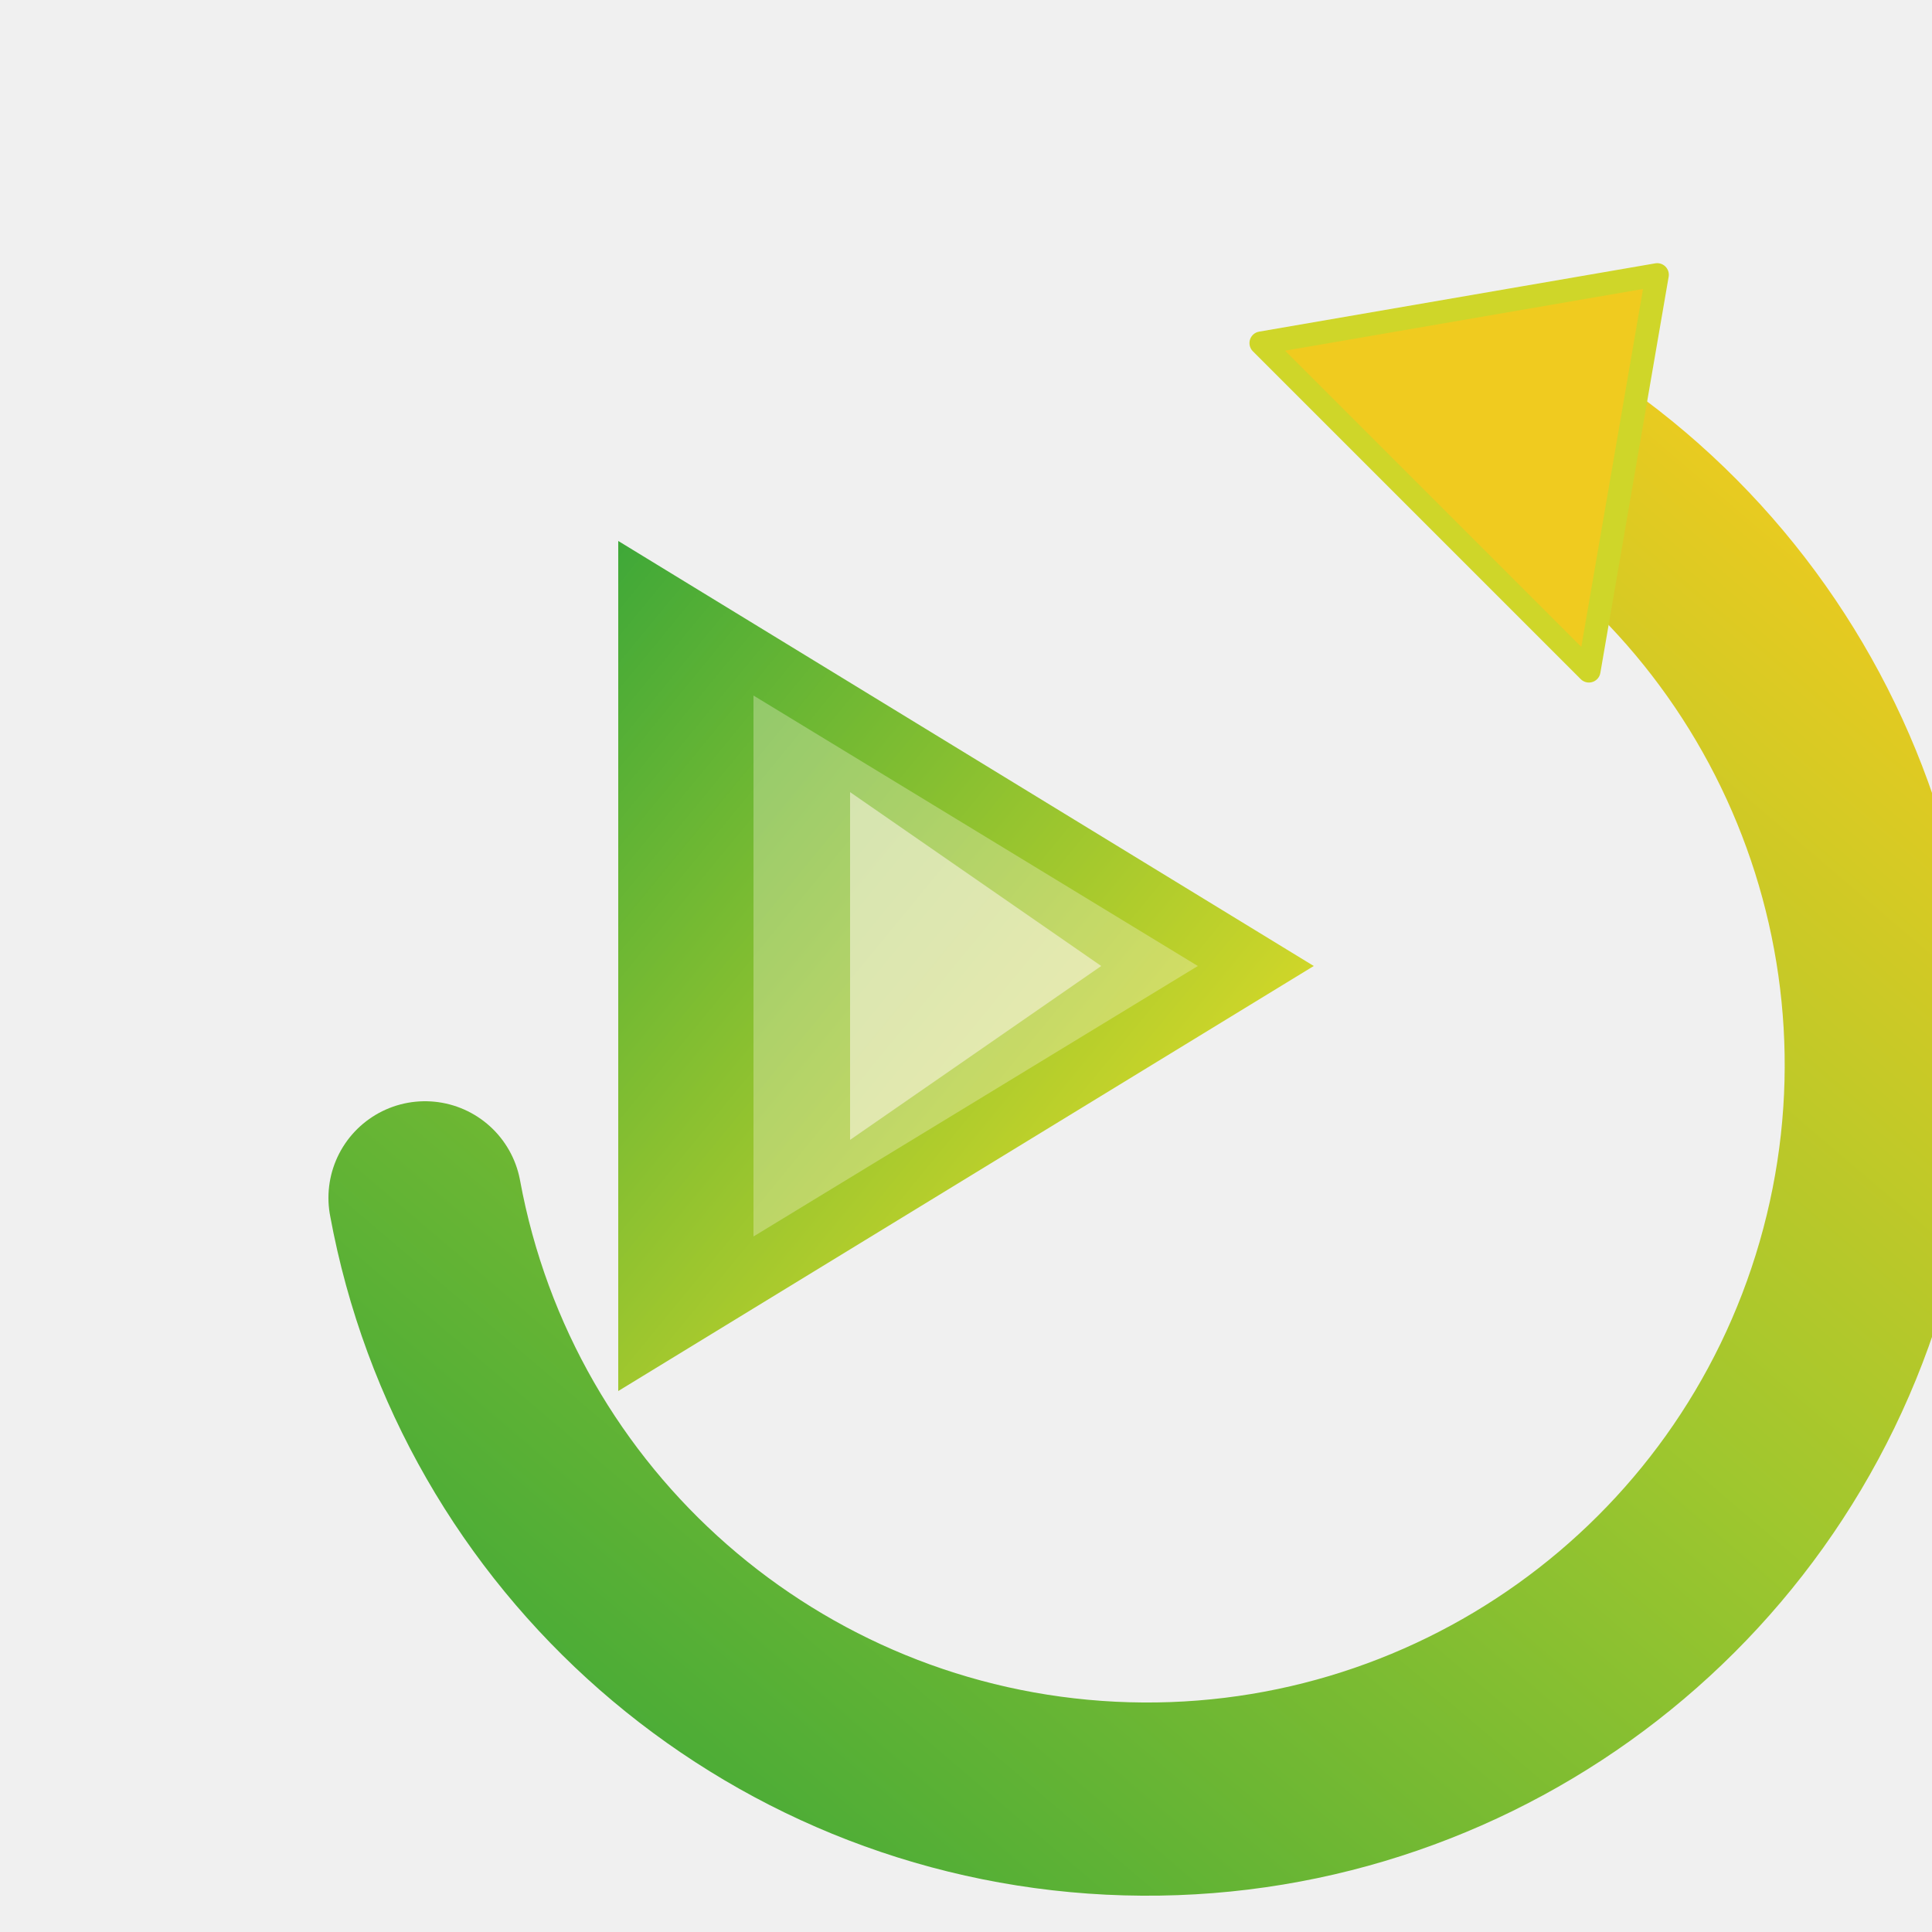
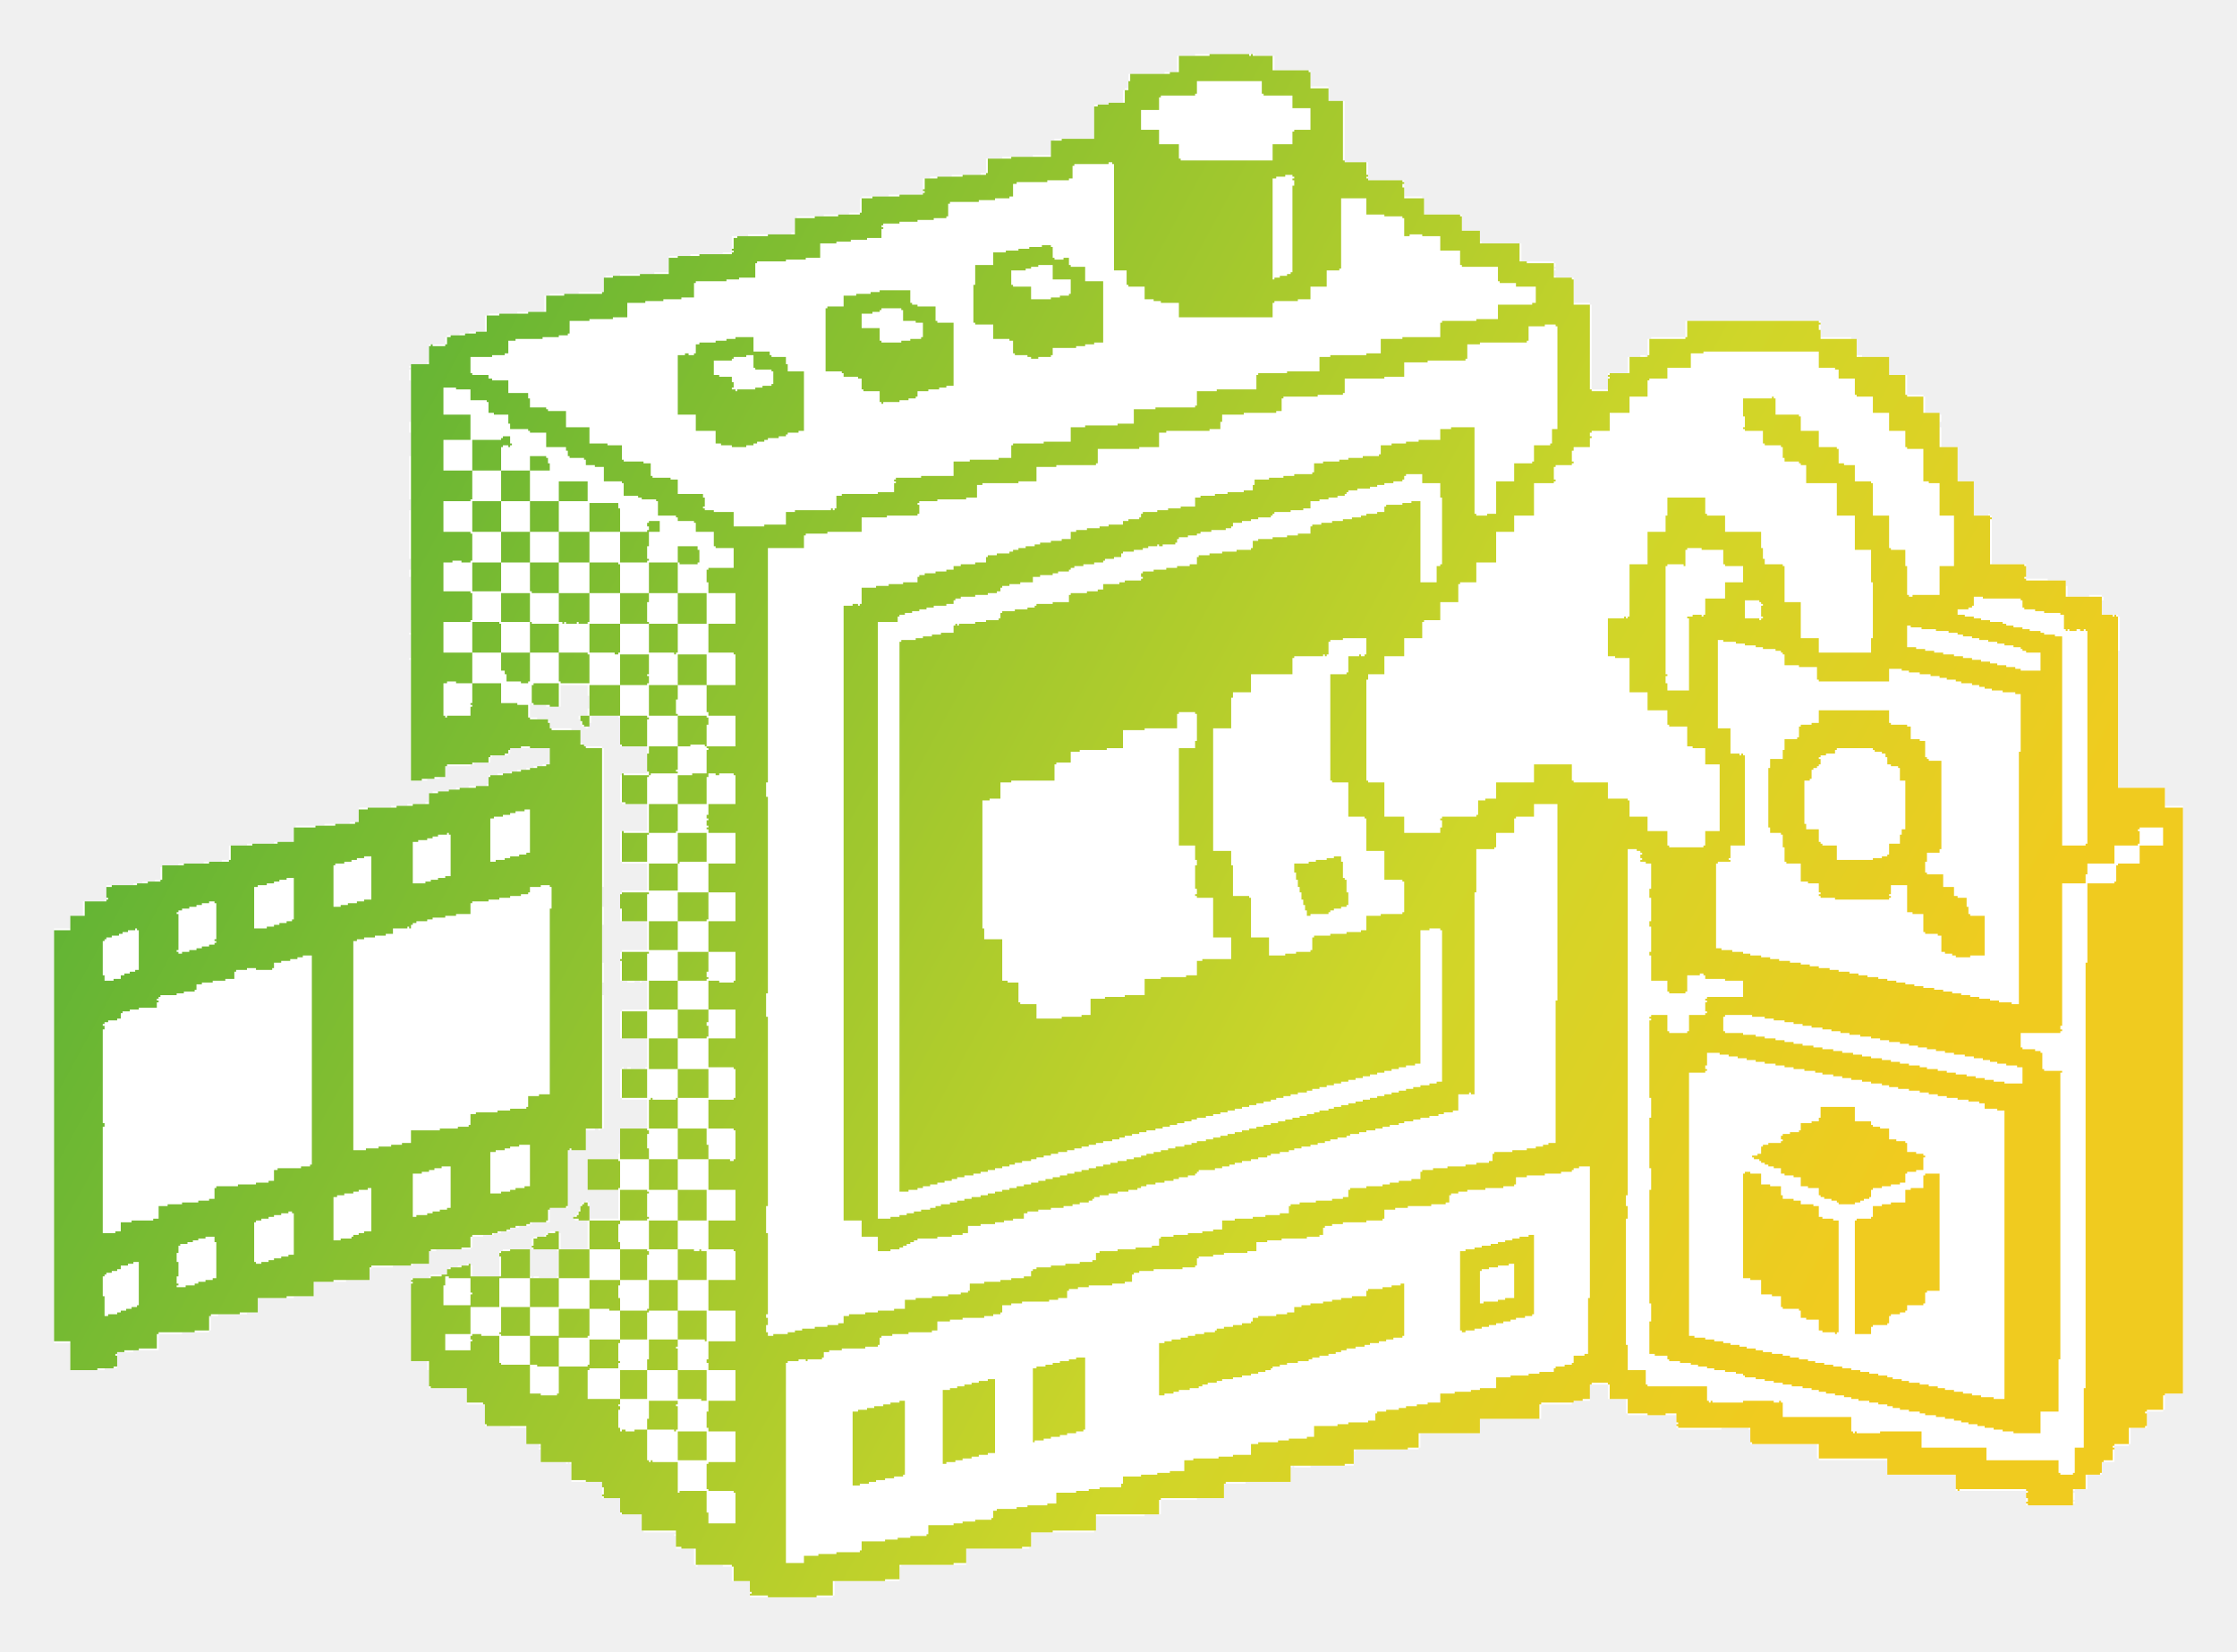
- <svg xmlns="http://www.w3.org/2000/svg" viewBox="0 0 100 100" role="img" aria-label="VideoGen-Agent logo">
+ <svg xmlns="http://www.w3.org/2000/svg" width="1241" height="916" viewBox="-30 -30 1241 916" role="img" aria-labelledby="title">
  <defs>
-     <linearGradient id="vgaTitle" x1="0" y1="0" x2="1" y2="1">
+     <linearGradient id="titleGrad" x1="0" y1="0" x2="1" y2="0.4">
      <stop offset="0%" stop-color="#3FA838" />
      <stop offset="25%" stop-color="#6FB833" />
      <stop offset="50%" stop-color="#9FC72E" />
      <stop offset="75%" stop-color="#CFD629" />
      <stop offset="100%" stop-color="#F0CB1F" />
    </linearGradient>
-     <linearGradient id="vgaLoop" x1="0.05" y1="1" x2="0.95" y2="0">
-       <stop offset="0%" stop-color="#3FA838" />
-       <stop offset="55%" stop-color="#9FC72E" />
-       <stop offset="100%" stop-color="#F0CB1F" />
-     </linearGradient>
  </defs>
-   <path d="M 78 22            A 38 38 0 1 1 22 62" fill="none" stroke="url(#vgaLoop)" stroke-width="10" stroke-linecap="round" />
-   <g transform="translate(78 22) rotate(45)">
-     <polygon points="0,-11 12,6 -12,6" fill="#F0CB1F" stroke="#CFD629" stroke-width="1.2" stroke-linejoin="round" />
-   </g>
-   <polygon points="32,28 32,72 68,50" fill="url(#vgaTitle)" />
-   <polygon points="39,36 39,64 62,50" fill="#f9f4e3" opacity="0.32" />
-   <polygon points="44,41 44,59 57,50" fill="#f9f4e3" opacity="0.58" />
+   <path id="white-interior" fill="#ffffff" fill-rule="evenodd" d="M633 0h33v1h11v8h20v9h10v8h9v34h13v10h20v9h10v1h1v9h21v9h10v6h1v1h22v10h18v1h1v2h-1v1h1v1h-1v3h1v1h10v14h9v1h1v47h9v-9h11v-9h7v-1h3v1h1v-10h2v-1h19v-9h75v9h17v1h3v9h3v1h15v10h10v11h9v1h1v9h8v1h1v4h-1v3h1v11h9v19h9v19h8v-1h1v1h1v27h19v8h12v1h10v3h1v6h12v-1h7v1h1v2h-1v8h9v1h1v19h-1v76h26v10h10v326h-10v9h-1v1h-9v9h-9v9h-1v1h-8v9h-7v7h-8v8h-7v1h-1v1h1v4h-1v1h1v1h-1v1h-26v-8h-39v-9h-38v-8h-38v-1h-1v-8h-37v-8h-1v-1h-15v1h-24v-1h-1v-7h-27v-1h-1v-8h-10v-8h-10v9h-9v1h-1v1h-17v8h-34v8h-33v8h-1v1h-35v1h-1v8h-24v1h-9v-1h-1v1h-1v8h-25v1h-12v8h-15v1h-20v8h-9v1h-27v8h-1v1h-35v8h-1v1h-35v9h-36v1h-1v8h-36v8h-1v1h-46v-9h-10v-8h-5v-1h-14v1h-1v-1h-1v-9h-10v-7h-1v-1h1v-1h-18v-1h-1v-9h-12v-9h-10v-9h-17v-10h-1v-1h-1v1h-1v-1h-14v-7h-1v-1h1v-1h-1v-1h-7v-9h-9v-1h-14v-12h-10v-9h-21v-10h-1v-5h-9v-46h10v-1h1v-1h9v-3h1v-1h5v-1h5v-1h2v1h1v6h15v-14h2v-1h15v15h1v1h1v-1h3v1h10v-1h1v-14h-1v-1h-14v-6h1v-1h6v-1h1v-1h2v-1h5v1h1v9h15v-16h-7v-1h-1v-1h1v-1h1v-1h1v-2h1v-3h1v-1h2v-1h1v1h1v9h16v-16h-17v-17h17v-3h1v-14h15v-16h-14v-1h-1v-16h1v-1h1v1h2v-1h2v1h8v-1h1v-16h-15v-15h1v-1h14v-16h-3v1h-1v-1h-3v1h-4v-1h-4v-16h1v-1h14v-16h-15v-16h1v-1h14v-15h-14v-1h-1v-17h15v-15h-14v-1h-1v-15h1v-1h14v-15h-15v-16h-1v-1h-15v4h-1v2h-1v1h-1v-1h-2v-1h-1v-3h-1v-2h5v-4h1v-7h-1v-6h-15v12h-8v-1h-8v-1h-1v8h4v1h6v1h1v4h12v1h5v7h1v1h1v1h10v1h1v77h-1v11h1v10h-1v21h1v11h-1v7h1v74h-2v1h-1v-1h-2v1h-5v11h-10v32h-10v8h-10v1h-1v1h-6v1h-5v2h-5v1h-4v1h-6v1h-6v6h-1v1h-19v1h-4v7h-9v1h-11v1h-12v1h-1v6h-13v1h-18v8h-11v1h-20v8h-6v1h-16v1h-5v1h1v7h-1v1h-15v1h-13v9h-14v1h-9v9h-7v1h-19v-15h-9v-230h9v-7h7v-8h12v-1h1v-8h15v-1h5v-1h7v-1h3v-7h1v-1h9v-1h14v-1h10v-1h4v-8h10v-1h15v-1h11v-8h1v-1h16v-1h14v-1h5v-8h18v-1h9v-1h10v-1h2v-5h2v-1h9v-1h4v-1h7v-1h10v-1h1v-5h5v-1h7v-1h4v-1h5v-1h4v-1h5v-1h4v-9h-22v3h-1v1h-9v1h-1v3h-9v1h-2v1h-14v6h-3v1h-7v1h-9v-67h-1v-1h1v-13h-1v-1h1v-31h-1v-4h1v-6h-1v-27h1v-6h-1v-24h1v-13h-1v-6h1v-23h-1v-6h1v-1h-1v-1h1v-1h9v-1h1v-10h9v-4h1v-1h7v-1h5v-1h9v-9h2v-1h16v-1h15v-9h3v-1h16v-1h14v-8h1v-1h8v-1h19v-1h8v-9h12v-1h18v-1h5v-9h9v-1h24v-1h2v-8h1v-1h15v-1h14v-1h6v-8h1v-1h15v-1h19v-9h4v-1h12v-1h16v-1h3v-8h9v-1h17v-1h10v-8h2v-1h22v-19h8v-1h8v-7h1v-1h2v-8h20v-1h7v-9h10z" />
+   <path id="cobalt-ink" fill="url(#titleGrad)" fill-rule="evenodd" d="M641 0h22v1h1v-1h1v1h11v8h20v1h1v9h10v7h8v33h1v1h12v7h1v1h-1v1h1v1h19v1h1v1h-1v2h1v6h11v9h20v1h1v8h10v7h22v10h4v1h15v8h10v1h1v14h9v47h1v1h9v-7h1v-1h-1v-1h1v-1h11v-9h10v-1h1v-9h20v-1h1v-9h73v1h1v1h-1v3h1v5h20v10h18v10h9v11h1v1h9v9h9v19h10v19h9v19h9v1h1v1h-1v25h19v1h1v6h-1v1h1v1h22v9h20v10h6v1h1v-1h1v1h1v95h26v11h10v325h-10v1h-1v8h-9v1h-1v1h1v7h-1v1h-9v9h-8v1h-1v1h1v1h-1v6h-5v1h-1v6h-1v1h-8v8h-7v9h-25v-1h-1v-1h1v-2h-1v-3h1v-1h-1v-1h-37v1h-1v-1h-1v-8h-38v-9h-38v-8h-37v-1h-1v-8h-40v-1h-1v-1h1v-1h-1v-5h-6v1h-10v-1h-11v-8h-10v-8h-1v-1h-9v1h-1v8h-4v1h-5v1h-18v1h-1v8h-33v8h-34v8h-6v1h-30v8h-5v1h-30v9h-36v1h-1v8h-35v1h-1v8h-35v9h-24v1h-12v8h-5v1h-31v8h-7v1h-30v8h-8v1h-29v8h-9v1h-27v-1h-10v-1h1v-1h-1v-6h-9v-8h-1v-1h-20v-9h-8v-1h-3v-9h-19v-9h-11v-1h-1v-8h-9v-1h-1v-1h1v-4h-1v-3h-9v-1h-8v-10h-17v-10h-8v-10h-22v-1h-1v-11h-1v-1h-9v-8h-20v-1h-1v-14h-10v-43h1v-1h-1v-1h1v-1h10v-1h6v-1h3v-3h2v-1h6v-1h4v-1h1v7h17v-11h-1v-2h1v-1h5v-1h11v16h-17v16h-16v15h-14v9h14v-5h1v-1h-1v-2h1v-1h5v1h10v15h1v1h16v16h6v1h9v-1h1v-15h16v-1h1v-14h17v2h-1v10h1v1h-1v3h-16v1h-1v16h18v3h-1v1h1v2h-1v10h1v2h1v-1h2v1h5v-1h7v17h1v1h1v-1h1v1h14v17h1v-1h15v12h1v6h15v-17h-1v-1h-14v-1h-1v-14h1v-1h15v-17h-15v-2h-1v-9h1v-6h15v-17h-15v-4h-1v-2h1v-10h15v-17h-15v-17h15v-16h-1v-1h-14v-16h15v-17h-15v-17h12v1h2v-1h1v-16h-1v-1h-14v-16h14v-1h1v-16h-1v-1h-14v-16h15v-16h-15v-16h6v1h8v-1h1v-16h-15v-17h15v-16h-15v-16h15v-17h-15v-2h-1v-1h1v-1h-1v-3h1v-1h-1v-2h1v-6h15v-16h-1v-1h-8v1h-2v-1h-4v2h-1v15h-16v-16h8v-1h8v-13h1v-1h-1v-1h16v-17h-15v-2h-1v-15h16v-17h-1v-1h-14v-16h15v-17h-15v-6h-1v-7h1v-1h14v-11h-10v-1h-1v-8h-10v-5h-1v-1h-9v-2h-1v-1h-10v-8h-1v-1h-8v-1h-2v-1h-8v-7h-1v-1h-10v-8h-5v-1h-5v-3h-1v-1h-8v-1h-1v-3h-1v-2h-11v-8h-9v-1h-1v-1h-10v-3h-1v-5h-8v-1h-3v-6h-1v-1h-9v-6h-8v-1h-7v15h15v14h-15v17h16v16h-1v1h-15v17h15v1h1v15h-1v1h-5v-1h-5v1h-5v16h15v1h1v15h-1v1h-15v17h16v17h-9v-1h-5v1h-2v18h1v1h1v-1h13v-5h1v-1h-1v-1h1v-11h16v11h9v1h6v7h1v1h10v2h1v3h1v1h16v8h2v1h1v1h9v211h-9v12h-8v-1h-1v1h-1v31h-1v1h-9v1h-1v6h-1v1h-9v1h-2v1h-6v1h-3v1h-2v1h-5v1h-3v1h-11v1h-1v6h-5v1h-17v1h-1v7h-10v1h-22v1h-1v7h-20v1h-11v8h-15v1h-16v8h-10v1h-16v1h-1v8h-8v1h-20v1h-1v8h-10v1h-8v1h-4v1h-1v1h1v6h-2v1h-9v1h-15v-16h-9v-228h9v-8h8v-8h12v-1h1v-1h-1v-6h3v-1h14v-1h6v-1h7v-1h1v-8h12v-1h14v-1h11v-1h1v-8h12v-1h14v-1h9v-8h12v-1h11v-1h11v-1h2v-7h5v-1h16v-1h9v-1h9v-6h5v-1h6v-1h6v-1h9v-1h7v-5h1v-1h7v-1h5v-1h5v-1h5v-1h4v-1h5v-1h2v-9h-11v-1h-5v1h-6v1h-1v2h-2v1h-8v1h-1v3h-9v1h-14v1h-1v6h-6v1h-7v1h-6v-231h10v-10h1v-1h1v1h7v-1h1v-4h2v-1h8v-1h6v-1h6v-9h7v-1h16v-1h10v-9h10v-1h21v-1h1v-8h5v-1h15v-1h16v-9h5v-1h12v-1h18v-1h1v-1h-1v-1h1v-6h2v-1h17v-1h15v-9h11v-1h13v-1h12v-1h1v-8h6v-1h15v-1h13v-1h1v-1h-1v-1h1v-6h7v-1h14v-1h13v-1h1v-8h13v-1h22v-9h6v-1h18v-18h2v-1h6v-1h9v-7h2v-5h1v-4h22v-1h5v-9h17zM603 42h10v8h11v8h1v1h51v-9h11v-7h1v-1h9v-12h-10v-7h-16v-1h-1v-7h-36v7h-1v1h-19v1h-1v7h-10zM687 69h1v-1h-1v-1h-4v1h-5v1h-2v56h1v-1h3v-1h4v-1h2v-1h1v-48h1v-3h-1zM459 96h1v1h-1v5h-8v1h-9v1h-8v1h-9v8h-8v1h-11v1h-16v1h-1v8h-9v1h-7v1h-17v1h-1v8h-7v1h-10v1h-10v1h-10v8h-8v1h-13v1h-11v7h-1v1h-5v1h-9v1h-15v1h-4v7h-2v1h-7v1h-12v9h1v1h9v2h2v1h9v7h11v3h1v5h9v1h1v1h10v9h13v9h10v1h8v8h1v1h11v1h4v7h1v1h10v1h4v8h14v2h1v5h-1v1h1v1h5v1h11v8h17v-1h12v-7h5v-1h20v-1h1v1h1v-1h1v-7h3v-1h20v-1h9v-5h1v-1h-1v-1h1v-1h14v-1h18v-8h9v-1h16v-1h7v-7h1v-1h17v-1h15v-8h8v-1h18v-1h9v-8h12v-1h22v-1h1v-8h11v-1h22v-8h1v-1h16v-1h18v-8h6v-1h20v-1h8v-8h12v-1h21v-8h1v-1h19v-1h12v-8h19v-1h2v-9h-11v-2h-9v-1h-1v-8h-20v-1h-1v-8h-11v-8h-10v-1h-7v1h-3v-10h-1v-1h-10v-1h-10v-9h-14v39h-1v1h-7v9h-9v7h-7v1h-13v1h-1v8h-52v-8h-10v-1h-4v-1h-5v-7h-9v-1h-1v-8h-7v-59h-1v-1h-2v1h-19v1h-1v7h-2v1h-12v1h-17v1h-2v7h-2v1h-8v1h-9v1h-16v1h-1v7h-1v1h-7v1h-9v1h-10v1h-9v1h-1zM548 106h5v1h1v6h1v1h5v-1h3v4h1v1h8v8h10v34h-5v1h-5v1h-5v1h-13v4h-1v1h-7v1h-4v-1h-2v-1h-7v-1h-1v-7h-2v-1h-9v-8h-10v-1h-1v-21h1v-11h10v-7h7v-1h7v-1h6v-1h7zM531 128h1v1h10v7h11v-1h5v-1h5v-1h1v-8h-10v-8h-8v1h-4v1h-3v1h-8zM458 131h17v7h1v1h3v1h10v8h1v1h9v35h-4v1h-4v1h-6v1h-6v3h-1v1h-4v1h-5v1h-9v1h-1v-1h-1v-6h-9v-1h-1v-6h-2v-1h-8v-2h-1v-1h-9v-35h1v-1h9v-6h7v-1h8v-1h5zM448 152h10v7h1v1h11v-1h5v-1h6v-1h1v-8h-4v-1h-7v-6h-1v-1h-11v1h-1v1h-4v1h-6zM378 157h10v8h9v2h1v1h8v4h1v4h9v33h-3v1h-6v1h-1v1h-4v1h-6v1h-2v1h-4v1h-2v1h-4v1h-8v-1h-6v-1h-3v-7h-11v-9h-10v-33h4v-1h2v1h3v-1h1v-5h2v-1h9v-1h6v-1h5zM366 178h3v1h7v3h1v3h-1v1h2v1h1v-1h10v-1h4v-1h5v-1h1v-7h-1v-1h-9v-1h-1v-7h-4v1h-7v1h-1v1h-10zM953 190h1v1h1v9h13v1h1v8h10v9h10v1h1v8h3v1h6v9h9v1h1v18h9v18h1v1h8v9h1v16h1v1h2v-1h15v-16h8v-28h-8v-18h-6v-1h-3v-18h-9v-1h-1v-9h-9v-10h-9v-9h-9v-1h-1v-9h-9v-5h-2v-1h-9v-9h-64v1h-7v8h-13v6h-10v1h-1v9h-10v9h-11v10h-10v1h-1v2h1v1h-1v5h-9v2h-1v6h1v1h-1v1h-9v1h-1v7h1v1h-1v1h-11v18h-11v9h-10v17h-11v11h-9v1h-1v10h-10v10h-9v1h-1v9h-10v10h-11v10h-9v3h-1v56h1v1h9v19h11v9h20v-3h1v-4h-1v-1h1v-1h19v-1h1v-8h4v-1h6v-9h21v-10h21v9h1v1h19v9h11v1h1v9h10v8h11v8h1v1h19v-1h1v-8h8v-37h-8v-9h-7v-1h-3v-11h-10v-1h-1v-8h-11v-10h-10v-19h-8v-1h-4v-21h9v-1h1v1h1v-1h1v-29h10v-18h10v-9h1v-10h21v9h1v1h10v9h20v9h1v6h1v3h10v1h1v20h9v20h10v8h29v-8h1v-31h-1v-18h-9v-19h-10v-18h-17v-10h-3v-1h-1v-1h-8v-2h-1v-6h-1v-1h-9v-1h-1v-7h-10v-1h-1v-1h1v-6h-1v-10h16zM775 207h13v48h1v1h6v-1h5v-18h10v-10h10v-1h1v-9h9v-1h1v-8h3v-57h-1v-1h-6v1h-9v8h-1v1h-26v1h-7v8h-1v1h-21v1h-13v8h-11v1h-22v8h-1v1h-14v1h-19v1h-1v7h-3v1h-18v1h-12v4h-1v4h-6v1h-24v1h-4v8h-11v1h-23v8h-1v1h-22v1h-11v8h-10v1h-20v1h-3v7h-6v1h-16v1h-10v1h-1v1h1v5h-1v1h-17v1h-14v8h-19v1h-12v1h-1v7h-20v130h-1v8h1v109h-1v13h1v105h-1v15h1v45h-1v2h1v4h-1v4h1v2h3v-1h8v-1h4v-1h4v-1h7v-1h7v-1h6v-1h3v-4h3v-1h9v-1h7v-1h9v-1h6v-5h6v-1h9v-1h9v-1h7v-1h4v-1h1v-4h8v-1h9v-1h6v-1h7v-1h4v-3h1v-1h2v-1h8v-1h8v-1h8v-1h7v-1h2v-4h2v-1h10v-1h10v-1h9v-1h4v-4h1v-1h7v-1h8v-1h8v-1h6v-1h5v-5h7v-1h10v-1h7v-1h8v-1h5v-4h1v-1h5v-1h9v-1h9v-1h6v-1h3v-4h1v-1h9v-1h9v-1h4v-1h5v-1h7v-1h5v-4h1v-1h6v-1h8v-1h10v-1h6v-1h7v-1h2v-4h1v-1h10v-1h8v-1h5v-1h4v-1h3v-1h4v-79h1v-109h-13v7h-10v1h-1v8h-10v8h-1v1h-10v24h-1v112h-2v-1h-1v1h-6v9h-3v1h-5v1h-3v1h-5v1h-5v1h-4v1h-5v1h-3v1h-5v1h-4v1h-4v1h-5v1h-4v1h-5v1h-2v1h-5v1h-4v1h-3v1h-4v1h-4v1h-5v1h-4v1h-3v1h-5v1h-5v1h-2v1h-5v1h-4v1h-5v1h-4v1h-3v1h-4v1h-4v1h-9v1h-1v1h-1v1h-4v1h-5v1h-3v1h-5v1h-5v1h-5v1h-3v1h-2v1h-5v1h-6v1h-5v1h-5v1h-3v1h-1v1h-2v1h-5v1h-4v1h-5v1h-7v1h-7v1h-6v1h-2v3h-6v1h-5v1h-5v1h-8v1h-7v4h-3v1h-6v1h-8v1h-11v1h-2v1h-2v1h-2v1h-2v1h-2v1h-5v1h-7v-8h-9v-9h-10v-341h5v-1h3v1h1v-1h1v-9h8v-1h7v-1h8v-1h8v-3h1v-1h3v-1h6v-1h6v-1h4v-2h4v-1h8v-1h6v-3h1v-1h5v-1h7v-1h2v-1h3v-1h4v-1h5v-1h3v-1h6v-1h6v-1h5v-4h3v-1h6v-1h7v-1h5v-1h8v-2h3v-1h6v-1h1v-2h1v-1h8v-1h6v-1h7v-1h8v-5h3v-1h8v-1h7v-1h9v-1h5v-3h1v-3h8v-1h8v-1h6v-1h10v-1h1v-5h5v-1h9v-1h5v-1h8v-1h9v-1h1v-5h6v-1h8v-1h7v-1h12v-6h6zM249 212h4v4h1v1h-1v1h-1v-1h-3v1h-1v13h-16v-17h16v-1h1zM264 223h9v1h1v3h1v4h-11zM248 231h16v17h-16zM280 237h16v11h-16zM232 248h16v17h-16zM264 248h16v17h-16zM753 248h5v45h9v-9h2v-1h1v-37h-1v-8h-10v-5h-9v1h-1v2h-1v1h-5v1h-5v1h-4v1h-4v1h-7v1h-5v1h-1v1h-1v1h-4v1h-5v1h-5v1h-5v4h-4v1h-7v1h-9v1h-1v1h-1v1h-7v1h-4v1h-5v1h-5v2h-1v1h-3v1h-8v1h-6v1h-2v1h-5v1h-5v1h-1v2h-1v1h-7v1h-2v-1h-1v1h-5v1h-3v1h-5v1h-6v1h-1v2h-4v1h-5v1h-1v1h-5v1h-6v1h-5v1h-2v1h-1v1h-6v1h-3v1h-7v1h-4v3h-7v1h-6v1h-4v1h-1v2h-2v1h-5v1h-7v1h-8v1h-3v1h-1v2h-4v1h-7v1h-4v1h-4v1h-4v1h-4v1h-3v1h-1v3h-11v331h7v-1h5v-1h4v-1h4v-1h4v-1h5v-1h3v-1h3v-1h5v-1h4v-1h4v-1h4v-1h5v-1h4v-1h4v-1h4v-1h4v-1h4v-1h4v-1h4v-1h4v-1h4v-1h4v-1h4v-1h4v-1h4v-1h4v-1h4v-1h4v-1h4v-1h4v-1h4v-1h5v-1h4v-1h4v-1h3v-1h4v-1h4v-1h4v-1h4v-1h5v-1h4v-1h3v-1h5v-1h4v-1h4v-1h4v-1h4v-1h4v-1h4v-1h4v-1h4v-1h4v-1h4v-1h4v-1h4v-1h4v-1h4v-1h4v-1h3v-1h5v-1h3v-1h4v-1h4v-1h4v-1h4v-1h4v-1h4v-1h4v-1h4v-1h4v-1h4v-1h4v-1h4v-1h5v-1h4v-1h3v-84h-1v-1h-6v1h-5v74h-3v1h-5v1h-4v1h-4v1h-4v1h-4v1h-4v1h-4v1h-4v1h-4v1h-4v1h-4v1h-4v1h-4v1h-4v1h-3v1h-5v1h-4v1h-4v1h-4v1h-3v1h-4v1h-4v1h-4v1h-4v1h-4v1h-4v1h-4v1h-4v1h-4v1h-5v1h-3v1h-4v1h-4v1h-4v1h-4v1h-4v1h-5v1h-4v1h-4v1h-4v1h-3v1h-4v1h-5v1h-4v1h-4v1h-4v1h-4v1h-4v1h-5v1h-4v1h-4v1h-4v1h-3v1h-5v1h-4v1h-3v1h-4v1h-4v1h-4v1h-4v1h-4v1h-5v1h-4v1h-3v1h-4v1h-4v1h-4v1h-4v1h-3v1h-5v1h-5v-305h1v-1h8v-1h4v-1h5v-1h5v-1h7v-4h1v-1h1v1h1v-1h9v-1h6v-1h7v-1h1v-3h1v-1h7v-1h7v-1h4v-1h1v-1h9v-1h9v-4h1v-1h9v-1h6v-1h3v-3h9v-1h3v-1h9v-1h1v-1h-1v-2h1v-1h6v-1h7v-1h6v-1h7v-1h4v-4h1v-1h6v-1h7v-1h8v-1h8v-1h1v-4h3v-1h8v-1h8v-1h6v-1h7v-4h1v-1h5v-1h6v-1h6v-1h5v-1h5v-1h3v-1h6v-1h4v-3h1v-1h9v-1h5zM297 249h16v3h1v13h-17zM330 259h6v6h-6v8h-1v7h1v1h-1v1h-15v-17h15v-1h1v-2h-1v-2h1zM248 265h16v17h-16zM280 265h17v17h-17zM346 273h11v2h1v7h-1v1h-10v-1h-1zM232 282h16v16h-16zM264 282h16v17h-15v-1h-1zM297 282h16v1h1v16h-17zM330 282h16v17h-16zM927 293h10v-9h-10v-1h-1v-8h-12v-1h-8v1h-1v9h-1v-1h-9v1h-1v60h1v1h-1v4h1v4h12v-40h-1v-1h3v-1h5v1h1v-1h1v-9h11zM248 299h16v16h-16zM280 299h17v16h-1v1h-5v-1h-1v1h-6v-1h-1v1h-1v-1h-2zM314 299h16v5h-1v11h1v1h-16zM346 299h16v17h-16zM947 306h1v-1h-1v-1h-1v-1h-8v10h8v1h1v-1h1v-1h-1zM1056 311h4v1h5v1h4v1h5v1h7v1h2v1h4v1h5v1h4v1h6v1h2v1h6v1h4v116h13v-1h1v-118h-1v-1h-1v1h-2v-1h-2v1h-4v-1h-1v1h-1v-1h-1v-8h-2v-1h-9v-1h-5v-1h-6v-1h-1v-4h-1v-1h-21v-1h-5v5h-1v1h-2v1h-6zM232 315h15v1h1v16h-16zM264 315h1v1h15v16h-16zM297 316h17v16h-1v1h-2v-1h-14zM330 316h16v16h-1v1h-1v-1h-14zM1028 329h5v1h5v1h5v1h5v1h6v1h5v1h5v1h5v1h5v1h4v1h5v1h5v1h3v1h11v-10h-8v-1h-2v-1h-1v-1h-4v-1h-5v-1h-4v-1h-5v-1h-5v-1h-4v-1h-5v-1h-3v-1h-5v-1h-7v-1h-8v-1h-6v-1h-2zM248 332h16v16h-1v1h-4v-1h-8v-4h-1v-2h-2zM280 332h16v1h1v16h-16v-1h-1zM314 333h16v11h-1v1h1v4h-1v1h-15zM346 333h16v17h-16zM724 333h1v1h2v-1h1v-9h-13v1h-7v1h-1v7h-1v1h-1v-1h-1v1h-16v1h-1v9h-23v10h-10v3h-1v17h-10v68h10v8h1v17h9v1h1v22h10v10h9v-1h6v-1h8v-1h1v-7h1v-1h9v-1h9v-1h8v-1h3v-8h8v-1h12v-1h1v-17h-1v-1h-10v-16h-10v-18h-1v-1h-9v-19h-9v-1h-1v-59h9v-1h1v-9h6zM266 349h14v13h-5v-1h-9v-1h-1v-10h1zM297 350h17v17h-17zM330 350h16v8h-1v8h1v1h-16zM979 364h39v7h1v1h9v1h2v7h5v1h3v9h1v1h1v1h7v49h-1v2h-7v5h-1v6h1v1h9v7h6v5h2v1h5v5h1v4h1v1h8v22h-8v1h-8v-1h-2v-1h-4v-1h-2v-9h-2v-1h-7v-1h-1v-10h-6v-1h-3v-15h-9v5h-1v1h1v1h-1v1h-30v-1h-8v-1h-1v-1h1v-1h-1v-5h-6v-1h-4v-10h-8v-1h-1v-8h-1v-7h-1v-1h-6v-3h-1v-33h1v-5h7v-5h1v-6h7v-1h1v-6h1v-1h6v-1h4zM292 367h5v6h-3v-1h-1v-2h-1zM314 367h15v1h1v1h-1v15h-14v-1h-1zM346 367h16v1h1v4h-1v12h-1v-1h-8v1h-7zM923 374h7v14h5v1h1v-1h1v1h1v50h-8v7h-1v1h1v1h-7v1h-1v47h3v1h6v1h6v1h4v1h6v1h5v1h5v1h6v1h6v1h5v1h5v1h6v1h5v1h6v1h5v1h5v1h6v1h5v1h5v1h5v1h5v1h5v1h6v1h5v1h5v1h5v1h5v1h5v1h6v1h5v1h7v1h4v-140h1v-32h-3v-1h-7v-1h-6v-1h-4v-1h-3v-1h-4v-1h-6v-1h-3v-1h-5v-1h-4v-1h-5v-1h-6v-1h-6v-1h-4v-1h-7v7h-39v-1h-1v-7h-10v-1h-8v-6h-1v-1h-1v-1h-3v-1h-7v-1h-4v-1h-6v-1h-5v-1h-7v-1h-3zM633 381h1v-15h-1v-1h-9v1h-1v8h-18v1h-12v10h-9v1h-15v1h-5v6h-8v1h-1v9h-24v1h-6v9h-6v1h-4v71h1v6h10v23h3v1h6v11h1v1h9v8h14v-1h11v-1h5v-9h8v-1h11v-1h11v-9h9v-1h14v-1h6v-8h3v-1h16v-12h-10v-22h-9v-1h-1v-1h1v-3h-1v-13h1v-3h-1v-8h-9v-54h9zM330 384h16v13h-1v1h1v1h-15v1h-1v-2h-1v-10h1zM979 391h1v3h-1v1h-1v1h-2v1h-1v5h-1v1h-3v24h1v3h7v7h1v1h1v1h8v8h20v-1h5v-1h3v-1h1v-6h6v-5h1v-3h2v-27h-3v-7h-1v-1h-4v-1h-2v-4h-1v-2h-2v-1h-4v-1h-1v-1h-20v1h-1v2h-5v1h-3v1h-1zM315 399h1v1h14v1h-1v15h-12v-1h-2zM330 416h16v15h-1v1h-15zM315 431h1v1h14v1h-1v15h-14zM1156 431h1v7h-1v1h-13v10h-15v6h-1v5h-13v79h-1v2h1v1h-1v1h-22v8h1v1h7v1h3v1h1v9h1v1h10v1h-1v159h-1v29h-10v12h-15v-1h-6v-1h-5v-1h-5v-1h-4v-1h-5v-1h-4v-1h-4v-1h-5v-1h-5v-1h-6v-1h-3v-1h-6v-1h-5v-1h-4v-1h-3v-1h-5v-1h-5v-1h-6v-1h-4v-1h-4v-1h-5v-1h-5v-1h-4v-1h-4v-1h-5v-1h-6v-1h-5v-1h-5v-1h-5v-1h-5v-1h-6v-1h-1v-1h-4v-1h-6v-1h-6v-1h-4v-1h-5v-1h-4v-1h-6v-1h-6v-1h-1v-2h-7v-1h-3v-18h1v-10h-1v-63h1v-12h-1v-28h1v-11h-1v-43h1v-1h-1v-1h1v-1h9v9h1v1h10v-1h1v-9h9v-1h1v-1h-1v-5h1v-1h-1v-1h1v-1h20v-9h-10v-1h-11v-2h-1v-1h-2v1h-7v9h-1v1h-9v-1h-1v-6h-9v-14h-1v-2h1v-14h-1v-3h1v-13h-1v-5h1v-14h-3v-1h-3v-1h1v-1h-1v-2h1v-1h-1v-1h-2v-1h-5v192h-1v6h1v7h-1v70h1v14h10v8h1v1h33v8h1v1h1v-1h1v1h17v-1h17v1h3v-1h1v1h1v8h38v8h1v1h1v-1h1v1h13v-1h23v9h36v7h40v7h1v1h7v-1h1v-14h5v-33h1v-236h1v-44h15v-1h1v-9h1v-1h12v-10h13v-10h-13v1h-1zM346 432h16v16h-15v1h-1zM262 443h2v-24h-3v1h-5v1h-3v1h-4v1h-5v1h-2v24h3v-1h5v-1h3v-1h5v-1h4zM710 445h4v3h1v9h1v1h1v7h1v7h-1v1h-3v1h-4v1h-2v1h-1v1h-10v1h-2v-3h-1v-3h-1v-3h-1v-4h-1v-3h-1v-4h-1v-4h-1v-5h8v-1h4v-1h6v-1h4zM330 449h16v15h-16zM217 456h3v-23h-1v-1h-1v1h-5v1h-3v1h-3v1h-5v1h-3v23h7v-1h3v-1h4v-1h4zM315 465h15v1h-1v15h-14v-7h-1v-8h1zM346 465h17v15h-1v1h-16zM172 469h4v-24h-4v1h-4v1h-3v1h-4v1h-5v1h-1v23h4v-1h4v-1h5v-1h4zM275 474h1v-12h-1v-1h-5v1h-6v3h-1v1h-4v1h-6v1h-6v1h-6v1h-9v1h-1v6h-8v1h-6v1h-7v1h-3v1h-6v1h-2v1h-1v2h-1v-1h-1v1h-8v3h-4v1h-6v1h-6v1h-4v1h-2v116h7v-1h7v-1h7v-1h6v-1h5v-7h16v-1h10v-1h6v-1h1v-6h3v-1h12v-1h7v-1h9v-1h1v-6h6v-1h6zM68 477h1v20h-1v1h1v1h2v-1h4v-1h4v-1h3v-1h4v-1h3v-1h1v-1h-1v-1h1v-20h-1v-1h-3v1h-4v1h-3v1h-4v1h-4v1h-2v1h-1zM132 480h1v-23h-4v1h-4v1h-3v1h-4v1h-5v1h-2v23h7v-1h4v-1h3v-1h4v-1h3zM330 481h16v16h-16zM315 498h15v1h-1v15h-14v-11h-1v-1h1zM346 498h17v11h-1v3h1v1h-1v1h-16zM45 508h2v-22h-1v-1h-1v1h-4v1h-3v1h-2v1h-4v1h-3v1h-1v1h-1v19h1v3h5v-1h4v-2h2v-1h3v-1h3zM330 514h16v16h-16zM57 525h1v1h-1v3h-10v1h-5v1h-4v1h-1v3h-2v1h-5v1h-2v1h-1v1h1v2h-1v52h1v2h-1v59h7v-1h3v-5h6v-1h12v-1h3v-7h5v-1h8v-1h9v-1h6v-1h3v-6h1v-1h12v-1h10v-1h7v-1h3v-6h2v-1h13v-1h5v-1h1v-116h-5v1h-3v1h-4v1h-5v1h-4v3h-1v1h-9v-1h-5v1h-6v1h-1v4h-5v1h-7v1h-6v1h-3v3h-1v1h-6v1h-4v1h-9v1h-1v1h-1zM346 530h17v7h-1v2h1v6h-1v1h-16zM315 531h14v15h-14zM926 542h1v1h10v1h7v1h5v1h6v1h5v1h5v1h5v1h6v1h5v1h6v1h5v1h6v1h5v1h5v1h6v1h5v1h5v1h5v1h6v1h4v1h6v1h5v1h5v1h6v1h5v1h5v1h5v1h6v1h10v-9h-3v-1h-6v-1h-5v-1h-4v-1h-4v-1h-5v-1h-5v-1h-6v-1h-5v-1h-5v-1h-5v-1h-5v-1h-5v-1h-5v-1h-6v-1h-5v-1h-5v-1h-6v-1h-6v-1h-5v-1h-5v-1h-5v-1h-6v-1h-5v-1h-5v-1h-5v-1h-6v-1h-5v-1h-7v-1h-15v1h-1zM330 546h16v17h-16zM315 563h14v16h-14zM346 563h17v16h-17zM916 563h1v1h-1v1h-9v146h3v1h6v1h5v1h5v1h4v1h5v1h4v1h5v1h4v1h5v1h6v1h4v1h5v1h5v1h4v1h5v1h5v1h5v1h5v1h5v1h5v1h5v1h5v1h3v1h5v1h4v1h6v1h5v1h5v1h4v1h5v1h5v1h5v1h5v1h7v1h6v-160h-4v-1h-7v-3h-3v-1h-6v-1h-6v-1h-6v-1h-5v-1h-5v-1h-5v-1h-6v-1h-6v-1h-5v-1h-4v-1h-6v-1h-5v-1h-6v-1h-5v-1h-5v-1h-6v-1h-4v-1h-6v-1h-6v-1h-5v-1h-5v-1h-6v-1h-5v-1h-5v-1h-5v-1h-5v-1h-5v-1h-7v7h-1zM331 579h1v1h13v-1h1v17h-16v-16h1zM980 584h19v8h9v2h1v1h4v1h5v6h4v1h5v1h1v5h5v1h4v1h1v1h-1v7h-4v1h-5v1h-1v5h-3v1h-5v1h-5v1h-5v1h-1v4h-1v1h-3v1h-2v1h-3v1h-9v-1h-1v-1h-3v-1h-4v-1h-2v-1h-1v-4h-6v-1h-4v-5h-4v-1h-5v-1h-2v-3h-4v-1h-3v-1h-2v-1h-2v-1h-1v-1h-3v-1h-1v-1h3v-1h2v-4h1v-1h3v-1h7v-1h1v-1h-1v-2h1v-1h4v-1h5v-1h1v-4h6v-1h4v-2h1zM314 596h15v1h1v2h-1v8h1v6h-16zM346 596h16v9h1v8h-17zM296 613h17v1h1v15h-1v1h-17zM330 613h16v17h-16zM938 620h3v1h6v6h5v1h6v5h1v2h6v1h4v2h7v1h3v6h2v1h6v1h3v62h-1v1h-1v-1h-7v-1h-2v-6h-7v-1h-3v-4h-1v-1h-9v-1h-1v-6h-5v-1h-6v-8h-6v-1h-4v-58h1zM1038 621h8v65h-7v1h-1v6h-1v1h-9v3h-1v1h-3v1h-5v1h-1v4h-1v1h-8v1h-1v4h-9v-63h1v-1h8v-1h1v-6h5v-1h5v-1h8v-7h3v-1h7v-7h1zM261 628h3v-23h-6v1h-5v1h-3v1h-5v1h-3v23h6v-1h5v-1h3v-1h5zM314 630h15v1h1v1h-1v13h1v1h-1v1h-15zM346 630h16v17h-16zM294 637h2v2h1v8h-6v-1h-3v-1h2v-1h1v-2h1v-3h1v-1h1zM218 640h2v-23h-5v1h-4v1h-3v1h-4v1h-5v24h2v-1h6v-1h3v-1h4v-1h4zM297 647h17v2h-1v10h1v4h-17zM330 647h16v16h-16zM172 653h4v-24h-2v1h-5v1h-3v1h-5v1h-4v1h-2v24h4v-1h6v-1h1v-1h3v-1h3zM278 653h2v10h-14v-1h-1v-1h1v-4h2v-1h5v-1h1v-1h4zM818 655h3v44h-1v1h-4v1h-5v1h-3v1h-4v1h-4v1h-4v1h-4v1h-4v1h-5v1h-2v-1h-1v-44h3v-1h5v-1h4v-1h5v-1h4v-1h4v-1h4v-1h4v-1h5zM280 663h17v16h-17zM314 663h15v1h1v2h-1v14h-15zM346 663h9v1h3v-1h1v1h3v16h-16zM130 666h3v-23h-1v-1h-2v1h-4v1h-4v1h-3v1h-4v1h-3v1h-1v22h1v1h3v-1h4v-1h3v-1h4v-1h4zM68 670h1v8h-1v4h1v1h-1v1h5v-1h5v-1h2v-1h4v-1h4v-1h2v-20h-1v-3h-5v1h-4v1h-3v1h-3v1h-4v1h-1v4h-1zM264 679h16v16h-16zM297 680h17v3h-1v7h1v7h-6v-1h-11zM330 680h16v17h-16v1h-1v15h-15v-16h15v-1h1zM747 682h2v29h-1v1h-5v1h-4v1h-4v1h-5v1h-3v1h-5v1h-5v1h-3v1h-3v1h-4v1h-5v1h-4v1h-2v1h-6v1h-6v1h-4v1h-4v1h-1v1h-3v1h-4v1h-4v1h-5v1h-5v1h-6v1h-3v1h-5v1h-3v1h-2v1h-5v1h-6v1h-3v1h-5v1h-3v-29h3v-1h4v-1h5v-1h4v-1h4v-1h5v-1h6v-1h1v-1h4v-1h5v-1h5v-1h5v-1h1v-2h3v-1h10v-1h6v-1h4v-3h4v-1h5v-1h7v-1h5v-1h5v-1h6v-1h8v-3h1v-1h8v-1h5v-1h5zM231 688h1v-1h-1v-8h-12v-1h-2v5h-1v11h15zM27 689h1v11h2v-1h5v-1h2v-1h3v-1h3v-1h3v-1h1v-24h-3v1h-3v1h-4v2h-2v1h-3v1h-3v1h-1v1h-1zM805 690h5v-19h-3v1h-6v1h-5v1h-4v1h-1v18h2v-1h8v-1h4zM851 690h1v-73h-6v1h-3v1h-1v1h-6v1h-9v1h-10v1h-6v4h-1v1h-6v1h-10v1h-10v1h-5v1h-4v1h-1v4h-2v1h-8v1h-13v1h-7v1h-6v5h-1v1h-9v1h-13v1h-6v1h-4v1h-1v4h-2v1h-7v1h-14v1h-8v1h-6v5h-5v1h-13v1h-6v1h-8v1h-1v4h-1v1h-7v1h-16v1h-8v1h-3v1h-1v4h-4v1h-7v1h-13v1h-6v1h-5v1h-1v4h-5v1h-5v1h-15v1h-6v1h-5v4h-1v1h-4v1h-5v1h-12v1h-7v1h-7v5h-3v1h-13v1h-9v1h-6v1h-1v4h-1v1h-7v1h-13v1h-7v1h-3v3h-1v1h-8v1h-1v-1h-4v1h-6v1h-1v111h10v-4h8v-1h10v-1h13v-1h1v-5h13v-1h7v-1h7v-1h9v-1h1v-5h14v-1h5v-1h7v-1h9v-1h1v-4h2v-1h11v-1h6v-1h11v-1h5v-6h11v-1h7v-1h6v-1h12v-2h1v-4h10v-1h9v-1h7v-1h8v-6h5v-1h14v-1h8v-1h10v-6h4v-1h11v-1h6v-1h10v-1h4v-6h13v-1h6v-1h11v-1h4v-4h1v-1h5v-1h7v-1h4v-1h6v-1h6v-1h7v-5h8v-1h9v-1h5v-1h9v-6h8v-1h10v-1h6v-1h8v-2h1v-1h5v-1h4v-1h1v-4h6v-1h2zM248 695h16v16h-16v-1h-1v-1h1zM280 696h17v15h-1v1h-16v16h-12v-1h-4v-16h16zM346 697h16v17h-1v-1h-15zM330 713h16v4h-1v1h1v12h-17v-6h1zM567 723h5v40h-1v1h-4v1h-5v1h-4v1h-5v1h-4v1h-5v1h-1v-41h2v-1h5v-1h4v-1h4v-1h5v-1h4zM314 730h15v16h-15zM346 730h16v17h-3v-1h-13zM518 735h4v41h-4v1h-5v1h-4v1h-5v1h-4v1h-5v1h-2v-41h4v-1h4v-1h4v-1h4v-1h4v-1h5zM330 747h16v2h-1v1h1v13h-1v1h-1v-1h-15v-6h1zM469 747h3v41h-1v1h-5v1h-5v1h-5v1h-4v1h-5v1h-4v-41h3v-1h5v-1h4v-1h5v-1h4v-1h5zM346 764h16v16h-16z" />
</svg>
